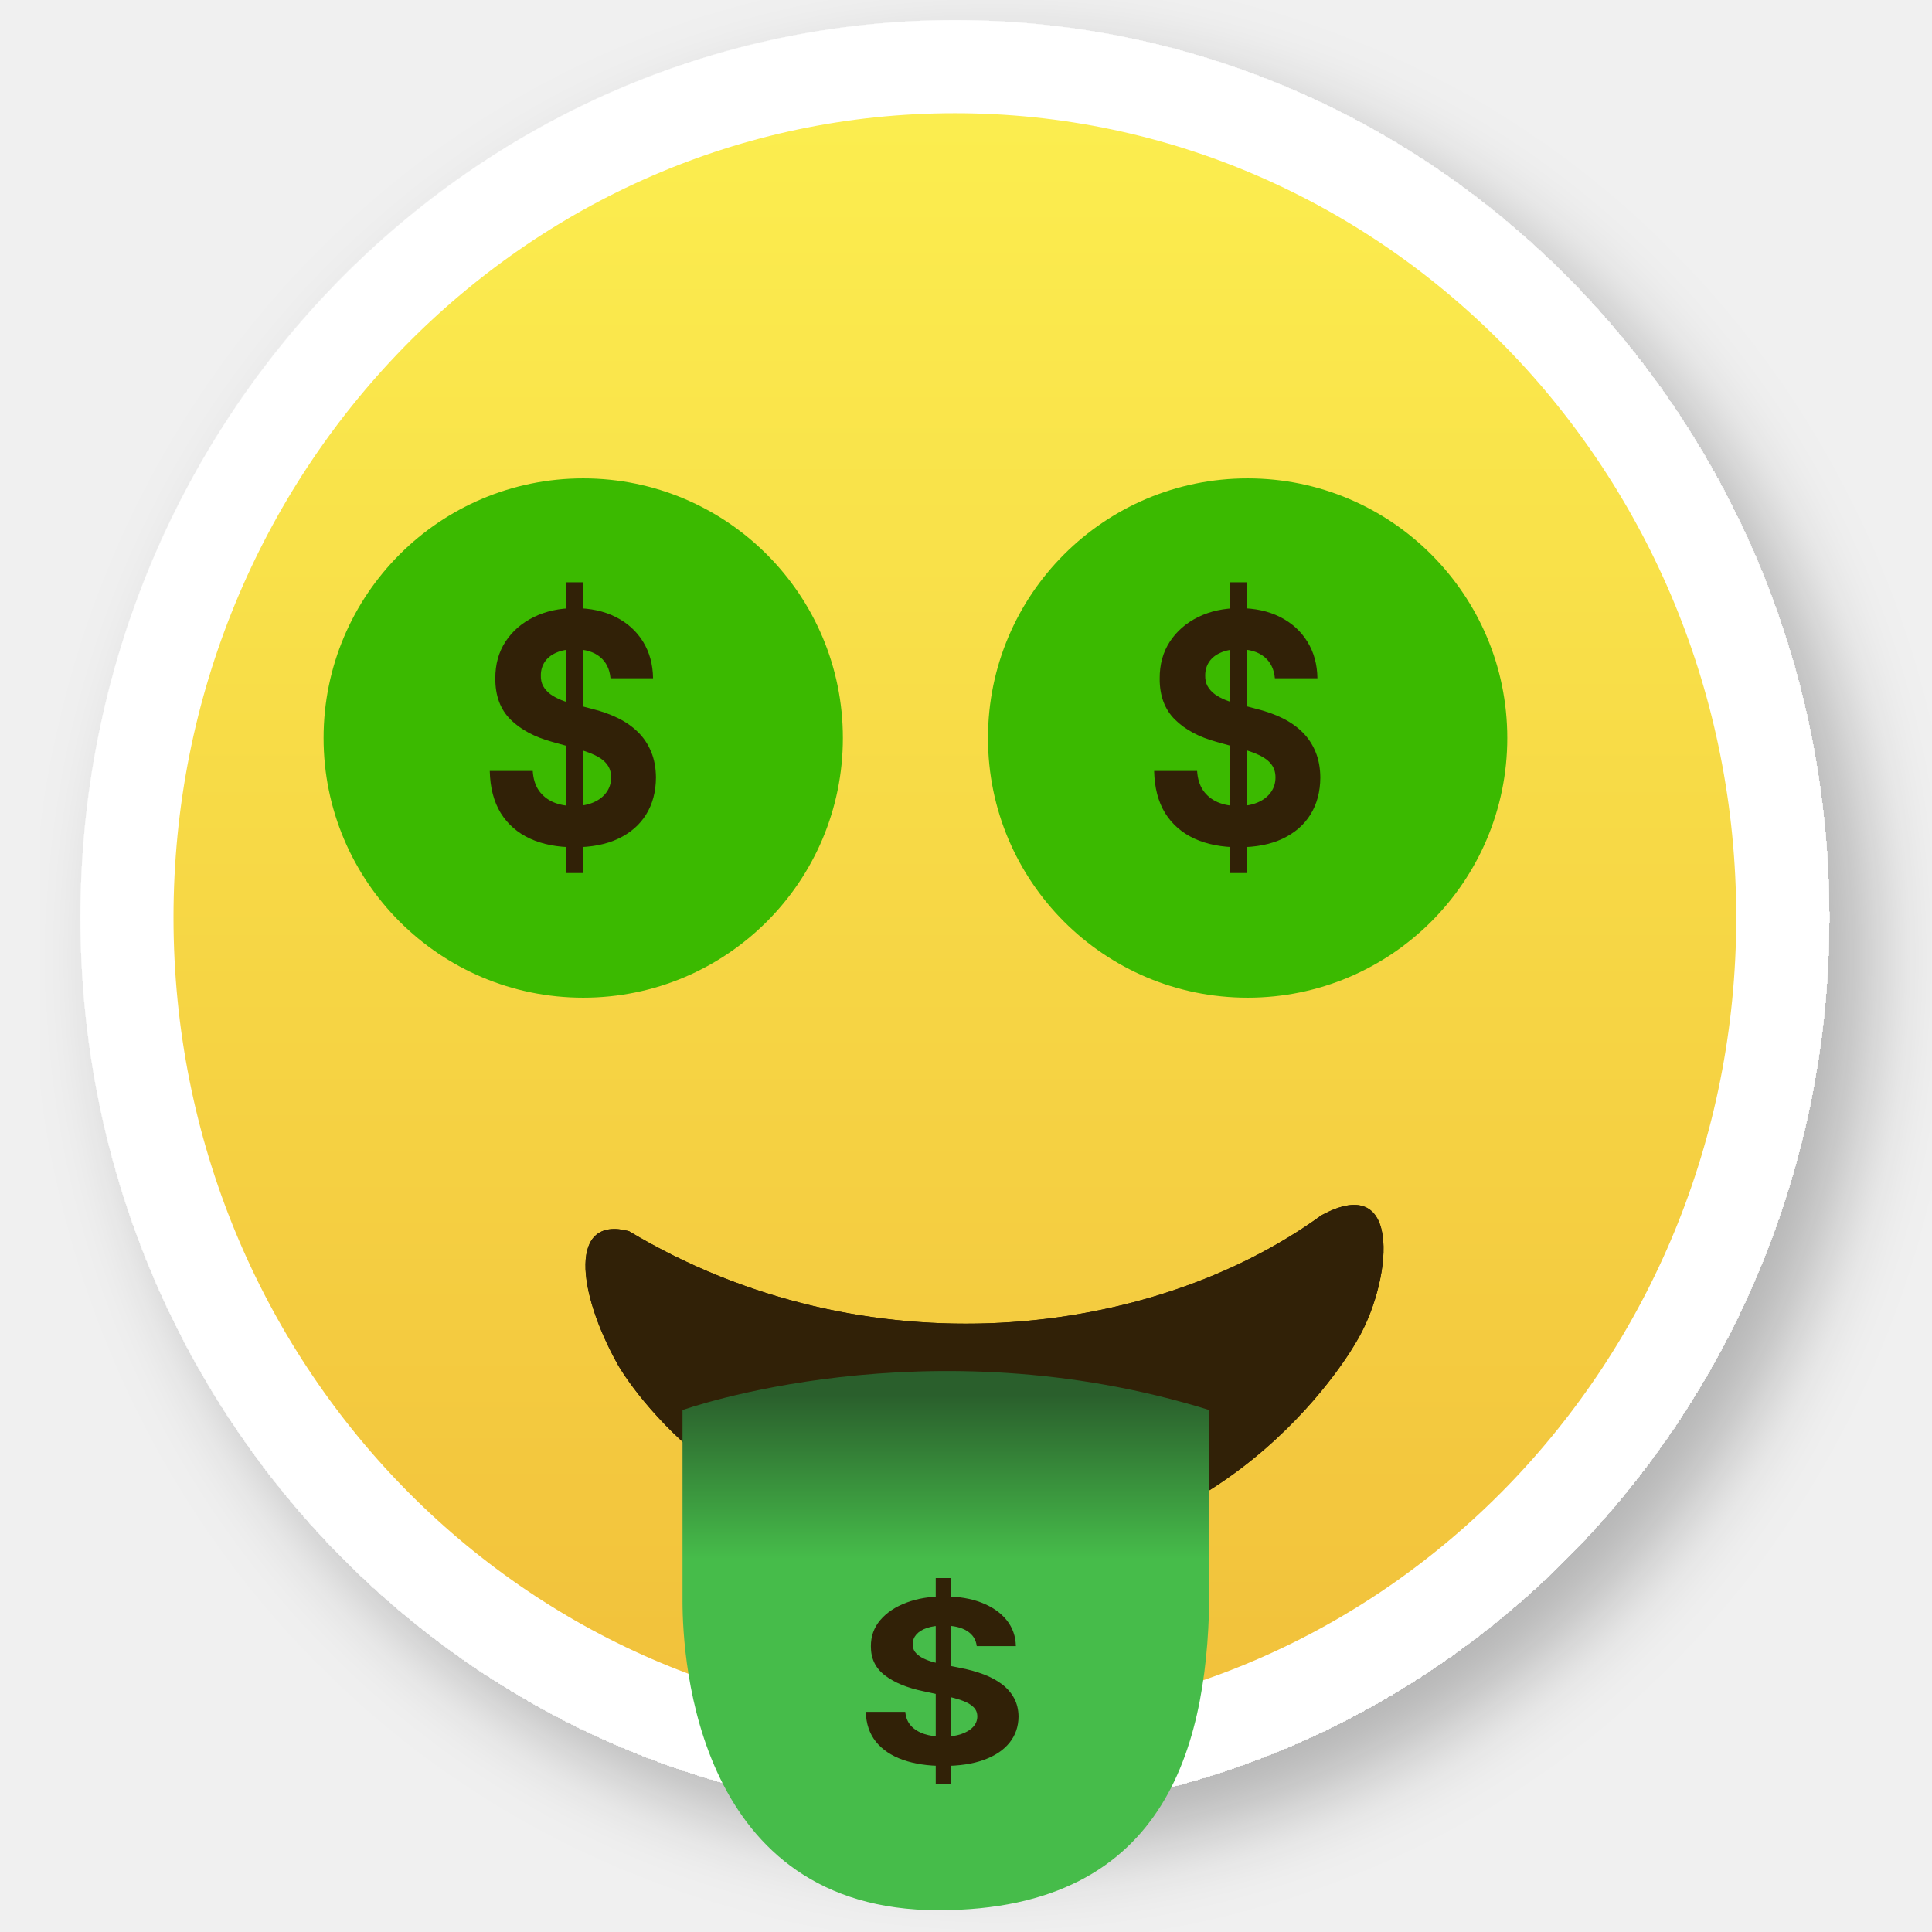
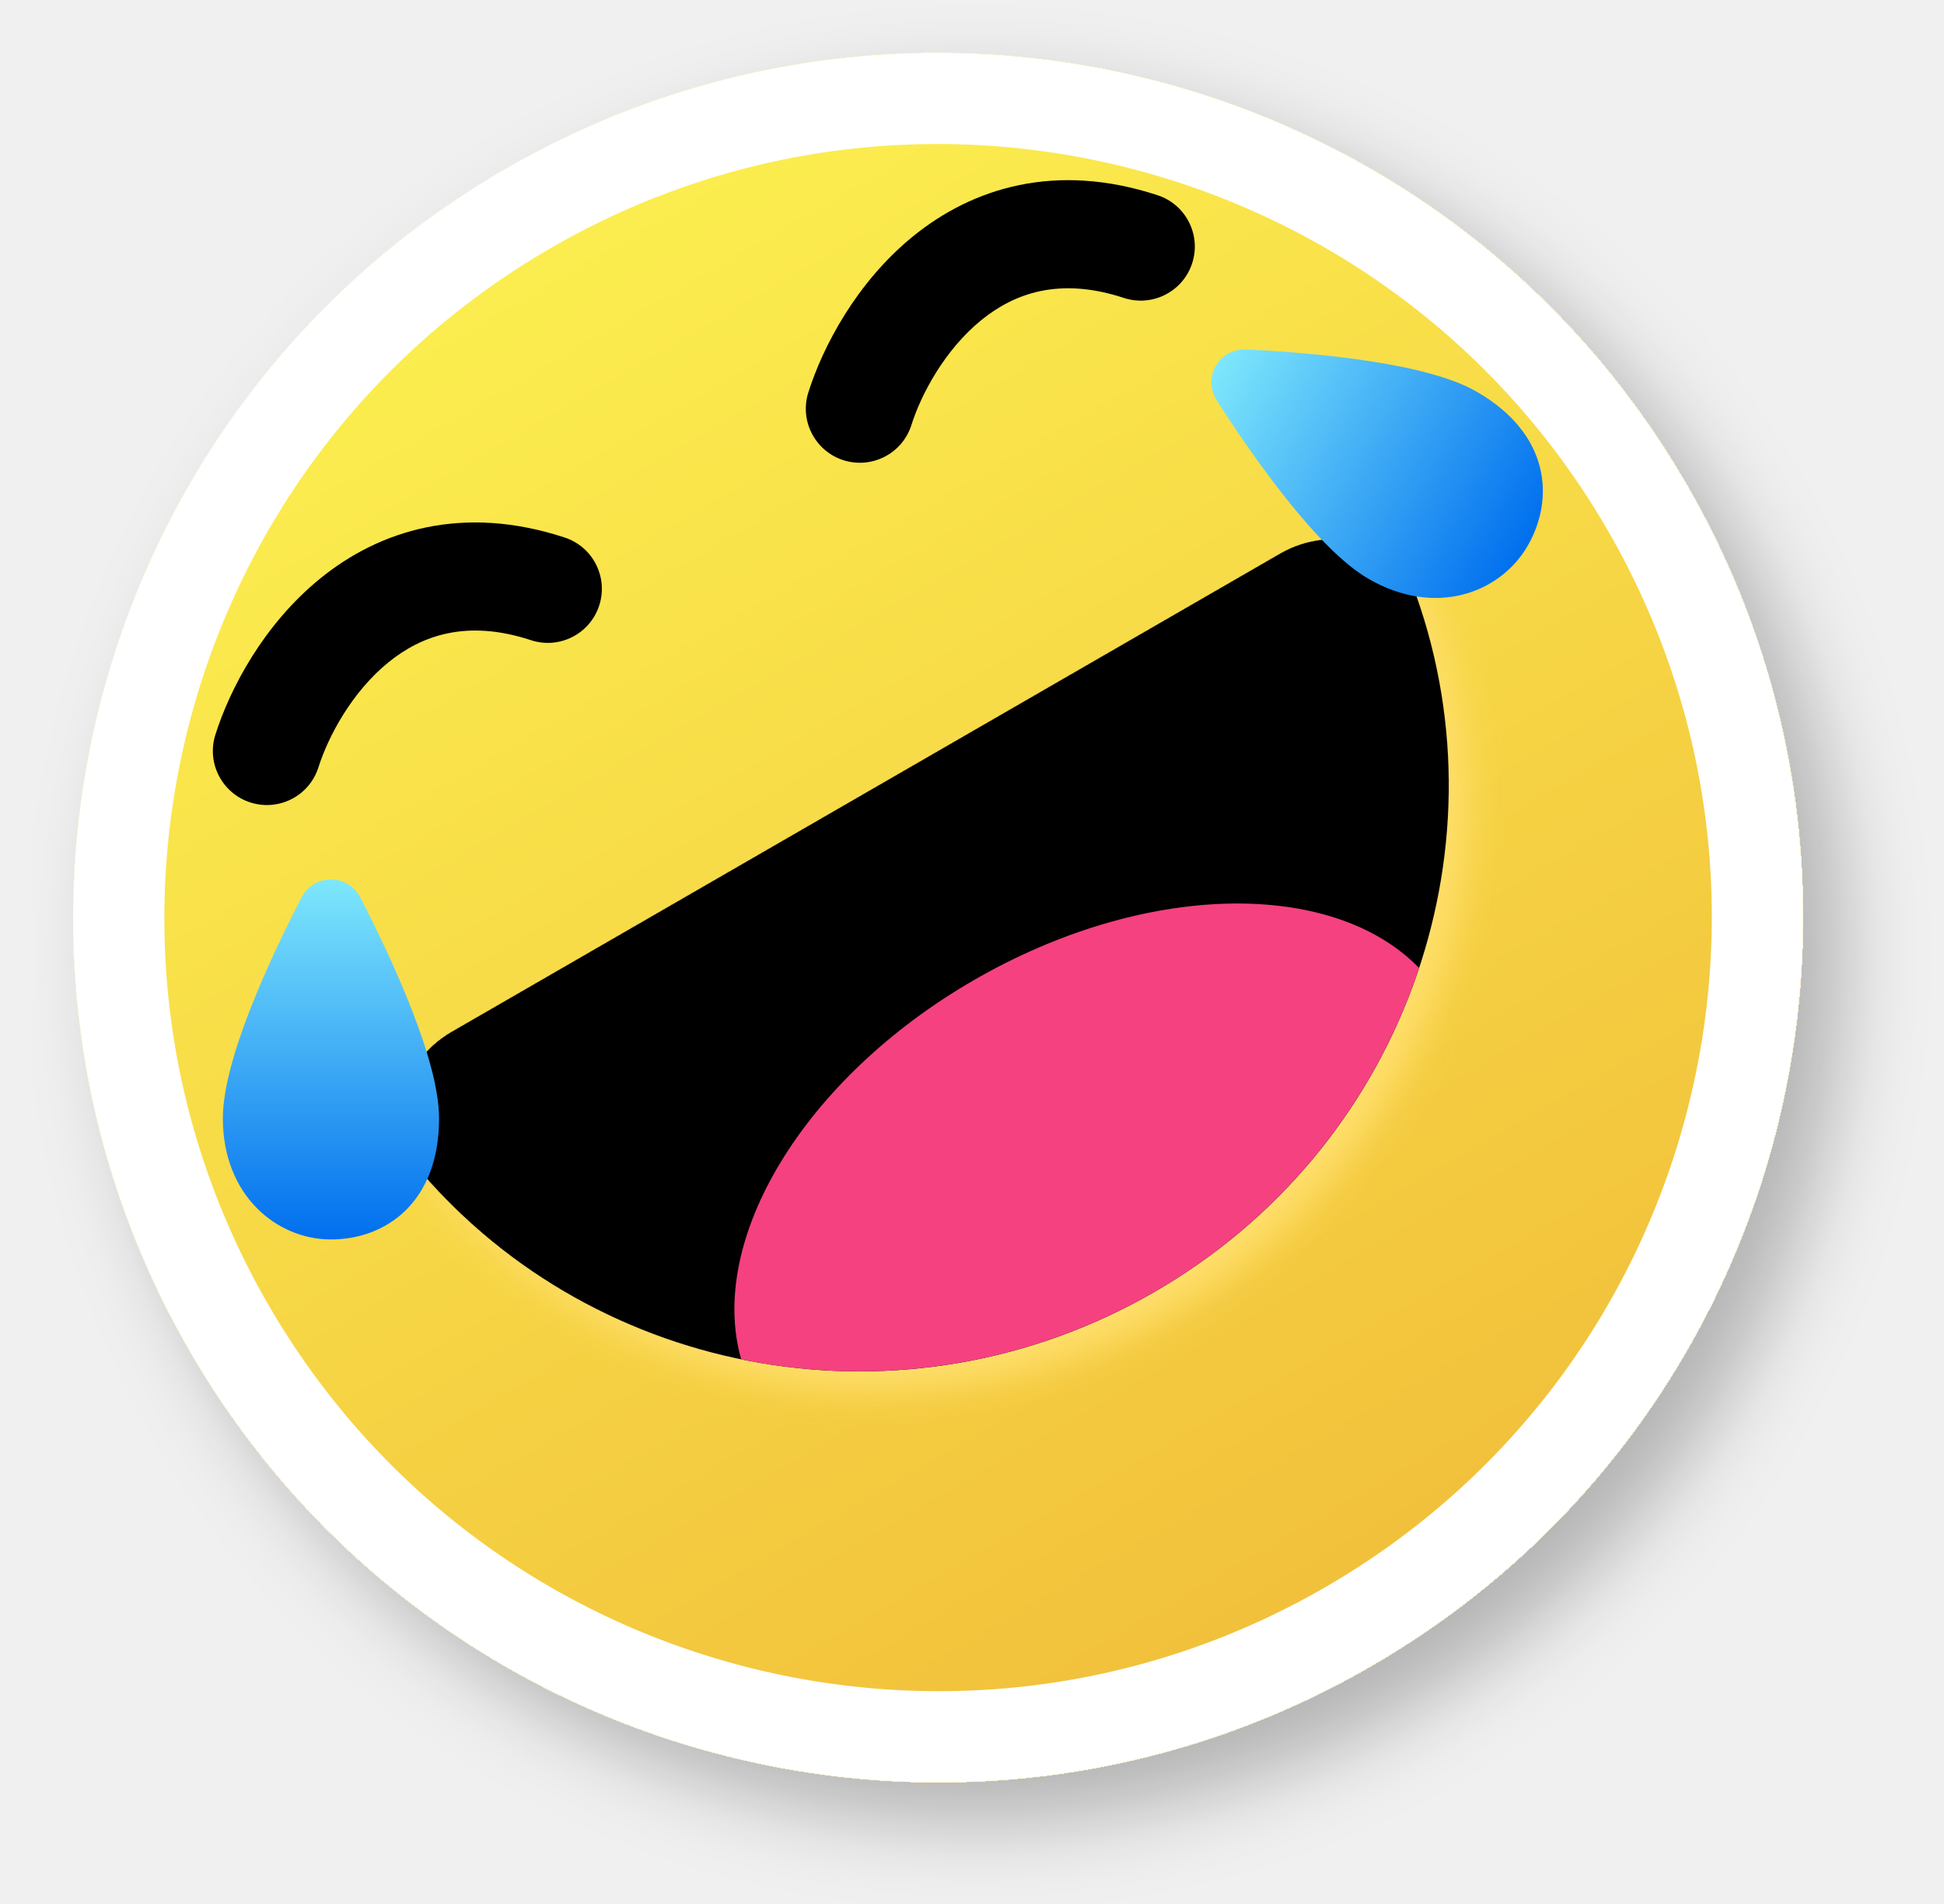
- <svg xmlns="http://www.w3.org/2000/svg" width="48" height="48" viewBox="0 0 48 48" fill="none">
-   <g clip-path="url(#clip0_103_111)">
-     <g filter="url(#filter0_d_103_111)">
-       <path d="M44.292 22.795C44.292 34.497 35.055 43.932 23.724 43.932C12.392 43.932 3.155 34.497 3.155 22.795C3.155 11.093 12.392 1.657 23.724 1.657C35.055 1.657 44.292 11.093 44.292 22.795Z" fill="url(#paint0_linear_103_111)" stroke="white" stroke-width="2.311" />
-       <path d="M24.462 38.637C30.739 38.637 33.68 33.365 33.68 33.365C34.556 31.952 34.917 29.056 32.83 30.194C28.612 33.256 21.521 34.12 15.625 30.587C14.143 30.194 14.319 32.062 15.355 33.915C15.355 33.915 18.006 38.637 24.462 38.637Z" fill="#312107" />
-       <path d="M24.462 38.637C30.739 38.637 33.68 33.365 33.68 33.365C34.556 31.952 34.917 29.056 32.83 30.194C28.612 33.256 21.521 34.12 15.625 30.587C14.143 30.194 14.319 32.062 15.355 33.915C15.355 33.915 18.006 38.637 24.462 38.637Z" fill="#312107" />
-       <path d="M32.774 19.247C32.836 19.341 33.019 19.631 32.866 19.812C32.681 20.033 32.408 19.31 31.369 19.247C30.513 19.195 30.138 19.649 29.901 19.718C29.688 19.781 29.657 19.561 29.749 19.373C30.009 18.839 30.605 18.336 31.307 18.336C32.01 18.336 32.499 18.744 32.774 19.247Z" fill="#312107" />
-       <path d="M16.763 19.002C16.91 19.212 17.315 19.515 17.131 19.773C16.908 20.086 16.579 19.388 15.437 19.353C14.443 19.353 13.856 20.095 13.633 19.773C13.456 19.517 13.707 19.212 13.928 19.002C14.259 18.617 14.922 18.336 15.364 18.336C15.825 18.336 16.211 18.441 16.763 19.002Z" fill="#312107" />
+ <svg xmlns="http://www.w3.org/2000/svg" width="49" height="48" viewBox="0 0 49 48" fill="none">
+   <g filter="url(#filter0_d_119_1364)">
+     <circle cx="23.645" cy="23.133" r="21.799" transform="rotate(-30 23.6448 23.1329)" fill="url(#paint0_radial_119_1364)" />
+     <circle cx="23.645" cy="23.133" r="20.649" transform="rotate(-30 23.6448 23.1329)" fill="url(#paint1_linear_119_1364)" stroke="white" stroke-width="2.3" />
+     <g filter="url(#filter1_di_119_1364)">
+       <path d="M29.095 32.572C35.355 28.958 37.996 21.506 35.697 15.015C35.209 13.639 33.552 13.218 32.27 13.958L11.386 26.015C10.105 26.755 9.64 28.401 10.588 29.511C15.061 34.748 22.834 36.187 29.095 32.572Z" fill="black" />
    </g>
-     <path d="M16.957 39.775V35.033C16.957 35.033 23.028 32.85 30.047 35.033V39.395C30.047 43.19 29.099 47.459 23.313 47.459C17.336 47.459 16.957 41.293 16.957 39.775Z" fill="url(#paint1_linear_103_111)" />
-     <path d="M23.248 44.329V39.206H23.632V44.329H23.248ZM24.267 40.897C24.248 40.735 24.168 40.61 24.026 40.521C23.884 40.431 23.691 40.387 23.447 40.387C23.282 40.387 23.142 40.407 23.028 40.447C22.914 40.485 22.827 40.539 22.766 40.609C22.706 40.678 22.677 40.757 22.677 40.845C22.674 40.918 22.692 40.982 22.73 41.037C22.771 41.092 22.827 41.139 22.897 41.179C22.967 41.218 23.048 41.252 23.14 41.281C23.233 41.309 23.331 41.333 23.436 41.353L23.866 41.441C24.076 41.481 24.268 41.535 24.443 41.601C24.618 41.668 24.769 41.75 24.897 41.847C25.025 41.945 25.124 42.059 25.195 42.191C25.266 42.324 25.303 42.475 25.305 42.646C25.303 42.897 25.228 43.114 25.08 43.298C24.933 43.481 24.721 43.623 24.443 43.724C24.166 43.824 23.833 43.874 23.443 43.874C23.055 43.874 22.718 43.824 22.431 43.722C22.145 43.621 21.922 43.471 21.761 43.272C21.602 43.072 21.518 42.825 21.51 42.53H22.492C22.503 42.667 22.549 42.782 22.63 42.874C22.713 42.965 22.823 43.033 22.96 43.08C23.099 43.125 23.256 43.148 23.431 43.148C23.603 43.148 23.752 43.127 23.878 43.084C24.006 43.041 24.105 42.982 24.176 42.906C24.246 42.83 24.281 42.742 24.281 42.644C24.281 42.552 24.249 42.474 24.185 42.412C24.123 42.349 24.03 42.296 23.909 42.252C23.788 42.208 23.641 42.167 23.466 42.132L22.944 42.019C22.539 41.935 22.22 41.804 21.986 41.625C21.751 41.447 21.635 41.206 21.637 40.903C21.635 40.655 21.712 40.438 21.869 40.252C22.026 40.067 22.242 39.922 22.517 39.818C22.792 39.714 23.105 39.662 23.454 39.662C23.81 39.662 24.121 39.714 24.387 39.818C24.654 39.922 24.861 40.067 25.01 40.252C25.158 40.438 25.234 40.653 25.239 40.897H24.267Z" fill="#312107" />
-     <circle cx="14.49" cy="18.336" r="6.451" fill="#3BBA00" />
-     <path d="M14.059 21.691V14.466H14.477V21.691H14.059ZM15.168 16.851C15.147 16.623 15.06 16.446 14.905 16.32C14.751 16.194 14.541 16.131 14.276 16.131C14.096 16.131 13.944 16.159 13.819 16.216C13.695 16.27 13.6 16.346 13.534 16.444C13.47 16.542 13.437 16.653 13.437 16.777C13.434 16.881 13.453 16.971 13.496 17.048C13.54 17.125 13.6 17.192 13.677 17.249C13.753 17.303 13.842 17.351 13.942 17.392C14.042 17.432 14.149 17.466 14.263 17.494L14.732 17.618C14.96 17.675 15.168 17.75 15.359 17.844C15.549 17.938 15.714 18.054 15.853 18.191C15.992 18.328 16.1 18.49 16.177 18.677C16.255 18.863 16.295 19.076 16.297 19.317C16.295 19.671 16.213 19.978 16.052 20.237C15.892 20.495 15.661 20.695 15.359 20.838C15.058 20.98 14.695 21.05 14.271 21.05C13.849 21.05 13.482 20.979 13.17 20.836C12.859 20.693 12.616 20.481 12.441 20.201C12.268 19.918 12.177 19.569 12.168 19.154H13.236C13.248 19.347 13.298 19.509 13.386 19.639C13.476 19.767 13.596 19.864 13.746 19.93C13.897 19.994 14.068 20.026 14.258 20.026C14.445 20.026 14.607 19.995 14.745 19.935C14.884 19.875 14.992 19.791 15.068 19.684C15.145 19.577 15.183 19.454 15.183 19.314C15.183 19.185 15.148 19.076 15.078 18.987C15.011 18.899 14.91 18.823 14.778 18.761C14.647 18.699 14.486 18.643 14.296 18.592L13.728 18.434C13.288 18.315 12.94 18.13 12.685 17.878C12.431 17.626 12.304 17.286 12.306 16.859C12.304 16.509 12.388 16.203 12.558 15.942C12.73 15.68 12.965 15.476 13.264 15.329C13.563 15.183 13.903 15.109 14.283 15.109C14.671 15.109 15.009 15.183 15.298 15.329C15.588 15.476 15.814 15.68 15.976 15.942C16.137 16.203 16.22 16.506 16.225 16.851H15.168Z" fill="#312107" />
-     <circle cx="30.997" cy="18.336" r="6.451" fill="#3BBA00" />
-     <path d="M30.565 21.691V14.466H30.983V21.691H30.565ZM31.674 16.851C31.653 16.623 31.566 16.446 31.411 16.32C31.257 16.194 31.047 16.131 30.782 16.131C30.602 16.131 30.45 16.159 30.326 16.216C30.201 16.27 30.106 16.346 30.04 16.444C29.976 16.542 29.943 16.653 29.943 16.777C29.94 16.881 29.959 16.971 30.002 17.048C30.046 17.125 30.106 17.192 30.183 17.249C30.259 17.303 30.348 17.351 30.448 17.392C30.548 17.432 30.655 17.466 30.769 17.494L31.238 17.618C31.466 17.675 31.674 17.75 31.865 17.844C32.055 17.938 32.22 18.054 32.359 18.191C32.498 18.328 32.606 18.49 32.683 18.677C32.761 18.863 32.801 19.076 32.803 19.317C32.801 19.671 32.719 19.978 32.558 20.237C32.398 20.495 32.167 20.695 31.865 20.838C31.564 20.98 31.201 21.05 30.777 21.05C30.355 21.05 29.988 20.979 29.676 20.836C29.365 20.693 29.122 20.481 28.947 20.201C28.774 19.918 28.683 19.569 28.674 19.154H29.742C29.754 19.347 29.804 19.509 29.892 19.639C29.982 19.767 30.102 19.864 30.252 19.93C30.403 19.994 30.574 20.026 30.764 20.026C30.951 20.026 31.113 19.995 31.251 19.935C31.39 19.875 31.498 19.791 31.574 19.684C31.651 19.577 31.689 19.454 31.689 19.314C31.689 19.185 31.654 19.076 31.584 18.987C31.517 18.899 31.416 18.823 31.284 18.761C31.153 18.699 30.992 18.643 30.802 18.592L30.234 18.434C29.794 18.315 29.446 18.13 29.192 17.878C28.937 17.626 28.81 17.286 28.812 16.859C28.81 16.509 28.894 16.203 29.064 15.942C29.236 15.68 29.471 15.476 29.77 15.329C30.069 15.183 30.409 15.109 30.789 15.109C31.177 15.109 31.515 15.183 31.804 15.329C32.094 15.476 32.32 15.68 32.481 15.942C32.643 16.203 32.726 16.506 32.731 16.851H31.674Z" fill="#312107" />
+     <path d="M35.77 24.404C34.669 27.721 32.38 30.675 29.095 32.572C25.809 34.469 22.106 34.974 18.682 34.269C17.827 31.264 20.243 27.195 24.553 24.706C28.863 22.218 33.595 22.16 35.77 24.404Z" fill="#F54180" />
+     <path d="M11.067 28.194C11.067 30.327 9.71 31.247 8.342 31.247C6.974 31.247 5.617 30.137 5.617 28.194C5.617 26.727 6.788 24.201 7.595 22.636C7.915 22.015 8.769 22.015 9.088 22.637C9.895 24.206 11.067 26.737 11.067 28.194Z" fill="url(#paint2_linear_119_1364)" />
+     <path d="M37.224 9.876C39.072 10.943 39.189 12.577 38.505 13.762C37.821 14.947 36.181 15.567 34.499 14.595C33.229 13.862 31.627 11.585 30.674 10.104C30.297 9.516 30.724 8.777 31.422 8.811C33.184 8.897 35.962 9.147 37.224 9.876Z" fill="url(#paint3_linear_119_1364)" />
+     <path fill-rule="evenodd" clip-rule="evenodd" d="M9.785 16.702C8.873 17.445 8.276 18.558 8.027 19.343C7.8 20.061 7.035 20.458 6.317 20.232C5.6 20.005 5.202 19.239 5.429 18.522C5.793 17.37 6.639 15.75 8.065 14.589C9.561 13.371 11.656 12.704 14.233 13.551C14.948 13.786 15.337 14.556 15.102 15.27C14.867 15.985 14.098 16.374 13.383 16.139C11.766 15.608 10.627 16.017 9.785 16.702Z" fill="black" />
+     <path fill-rule="evenodd" clip-rule="evenodd" d="M24.731 8.073C23.819 8.816 23.221 9.929 22.973 10.714C22.746 11.432 21.981 11.829 21.263 11.603C20.546 11.376 20.148 10.61 20.375 9.893C20.739 8.741 21.585 7.121 23.011 5.96C24.507 4.742 26.602 4.075 29.179 4.922C29.894 5.157 30.283 5.927 30.048 6.641C29.813 7.356 29.043 7.745 28.328 7.511C26.712 6.979 25.573 7.388 24.731 8.073Z" fill="black" />
  </g>
  <defs>
-     <filter id="filter0_d_103_111" x="1" y="-0.498" width="47.447" height="48.585" filterUnits="userSpaceOnUse" color-interpolation-filters="sRGB">
+     <filter id="filter0_d_119_1364" x="0.842" y="-1" width="51.158" height="51" filterUnits="userSpaceOnUse" color-interpolation-filters="sRGB">
      <feFlood flood-opacity="0" result="BackgroundImageFix" />
      <feColorMatrix in="SourceAlpha" type="matrix" values="0 0 0 0 0 0 0 0 0 0 0 0 0 0 0 0 0 0 127 0" result="hardAlpha" />
      <feOffset dx="1" dy="1" />
      <feGaussianBlur stdDeviation="1" />
      <feComposite in2="hardAlpha" operator="out" />
      <feColorMatrix type="matrix" values="0 0 0 0 0 0 0 0 0 0 0 0 0 0 0 0 0 0 0.25 0" />
-       <feBlend mode="normal" in2="BackgroundImageFix" result="effect1_dropShadow_103_111" />
-       <feBlend mode="normal" in="SourceGraphic" in2="effect1_dropShadow_103_111" result="shape" />
+       <feBlend mode="normal" in2="BackgroundImageFix" result="effect1_dropShadow_119_1364" />
+       <feBlend mode="normal" in="SourceGraphic" in2="effect1_dropShadow_119_1364" result="shape" />
    </filter>
-     <linearGradient id="paint0_linear_103_111" x1="23.724" y1="0.502" x2="23.724" y2="45.087" gradientUnits="userSpaceOnUse">
+     <filter id="filter1_di_119_1364" x="9.632" y="13.143" width="28.248" height="22.793" filterUnits="userSpaceOnUse" color-interpolation-filters="sRGB">
+       <feFlood flood-opacity="0" result="BackgroundImageFix" />
+       <feColorMatrix in="SourceAlpha" type="matrix" values="0 0 0 0 0 0 0 0 0 0 0 0 0 0 0 0 0 0 127 0" result="hardAlpha" />
+       <feOffset dx="0.454" dy="0.454" />
+       <feGaussianBlur stdDeviation="0.454" />
+       <feColorMatrix type="matrix" values="0 0 0 0 1 0 0 0 0 0.875 0 0 0 0 0.424 0 0 0 1 0" />
+       <feBlend mode="normal" in2="BackgroundImageFix" result="effect1_dropShadow_119_1364" />
+       <feBlend mode="normal" in="SourceGraphic" in2="effect1_dropShadow_119_1364" result="shape" />
+       <feColorMatrix in="SourceAlpha" type="matrix" values="0 0 0 0 0 0 0 0 0 0 0 0 0 0 0 0 0 0 127 0" result="hardAlpha" />
+       <feOffset dx="0.908" dy="0.908" />
+       <feGaussianBlur stdDeviation="0.908" />
+       <feComposite in2="hardAlpha" operator="arithmetic" k2="-1" k3="1" />
+       <feColorMatrix type="matrix" values="0 0 0 0 0 0 0 0 0 0 0 0 0 0 0 0 0 0 0.25 0" />
+       <feBlend mode="normal" in2="shape" result="effect2_innerShadow_119_1364" />
+     </filter>
+     <radialGradient id="paint0_radial_119_1364" cx="0" cy="0" r="1" gradientUnits="userSpaceOnUse" gradientTransform="translate(15.9242 6.78335) rotate(78.559) scale(38.9223)">
+       <stop stop-color="#FFEA9F" />
+       <stop offset="0.123" stop-color="#FFE380" />
+       <stop offset="0.416" stop-color="#FFD250" />
+       <stop offset="0.644" stop-color="#FFC122" />
+       <stop offset="1" stop-color="#FFB422" />
+     </radialGradient>
+     <linearGradient id="paint1_linear_119_1364" x1="23.645" y1="1.334" x2="23.645" y2="44.932" gradientUnits="userSpaceOnUse">
      <stop stop-color="#FCF050" />
      <stop offset="1" stop-color="#F1BE3A" />
    </linearGradient>
-     <linearGradient id="paint1_linear_103_111" x1="23.502" y1="34.653" x2="23.502" y2="47.459" gradientUnits="userSpaceOnUse">
-       <stop stop-color="#2A5F2C" />
-       <stop offset="0.318" stop-color="#46BC4A" />
-       <stop offset="1" stop-color="#46BC4A" />
+     <linearGradient id="paint2_linear_119_1364" x1="8.342" y1="22.171" x2="8.342" y2="31.247" gradientUnits="userSpaceOnUse">
+       <stop stop-color="#7EE7FC" />
+       <stop offset="1" stop-color="#006FEE" />
    </linearGradient>
-     <clipPath id="clip0_103_111">
-       <rect width="48" height="48" fill="white" />
-     </clipPath>
+     <linearGradient id="paint3_linear_119_1364" x1="30.645" y1="9.224" x2="38.505" y2="13.762" gradientUnits="userSpaceOnUse">
+       <stop stop-color="#7EE7FC" />
+       <stop offset="1" stop-color="#006FEE" />
+     </linearGradient>
  </defs>
</svg>
